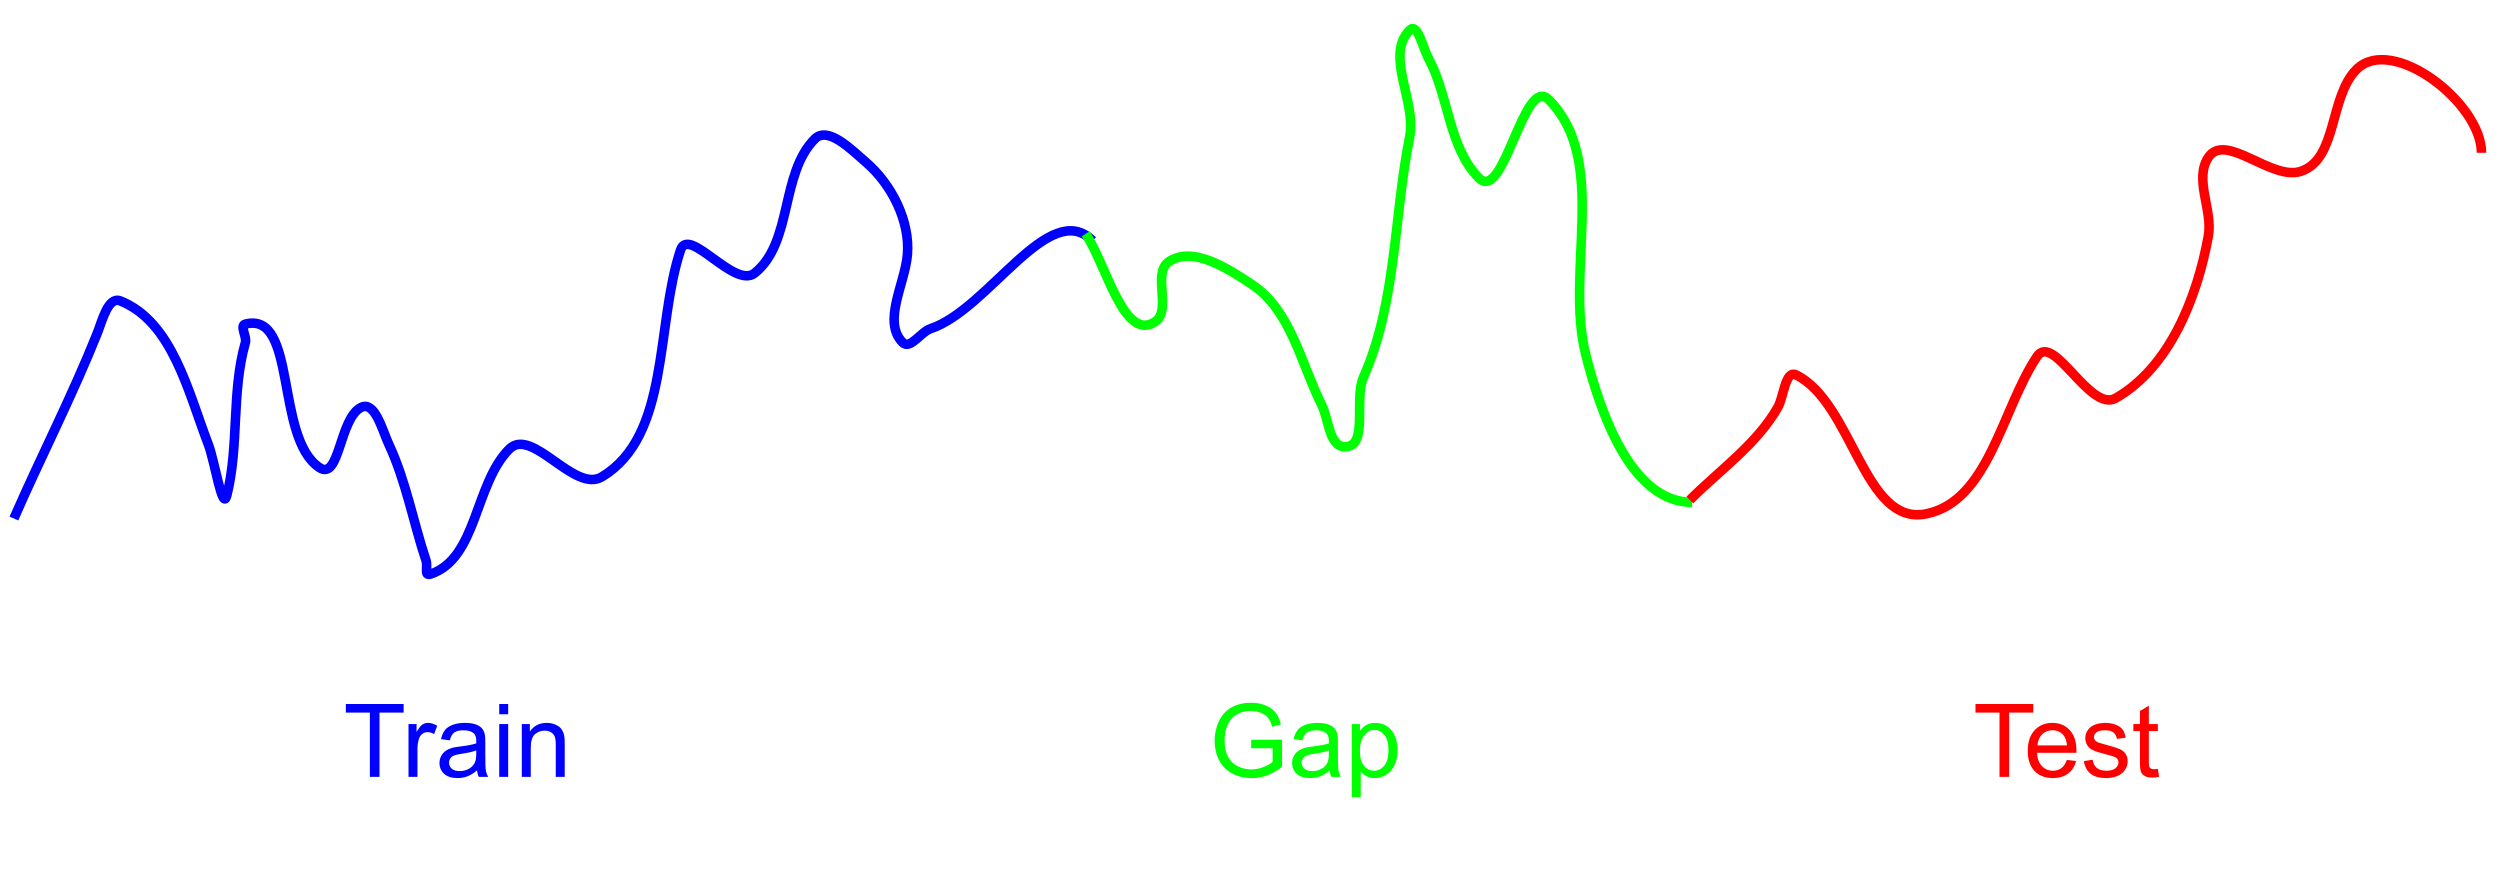
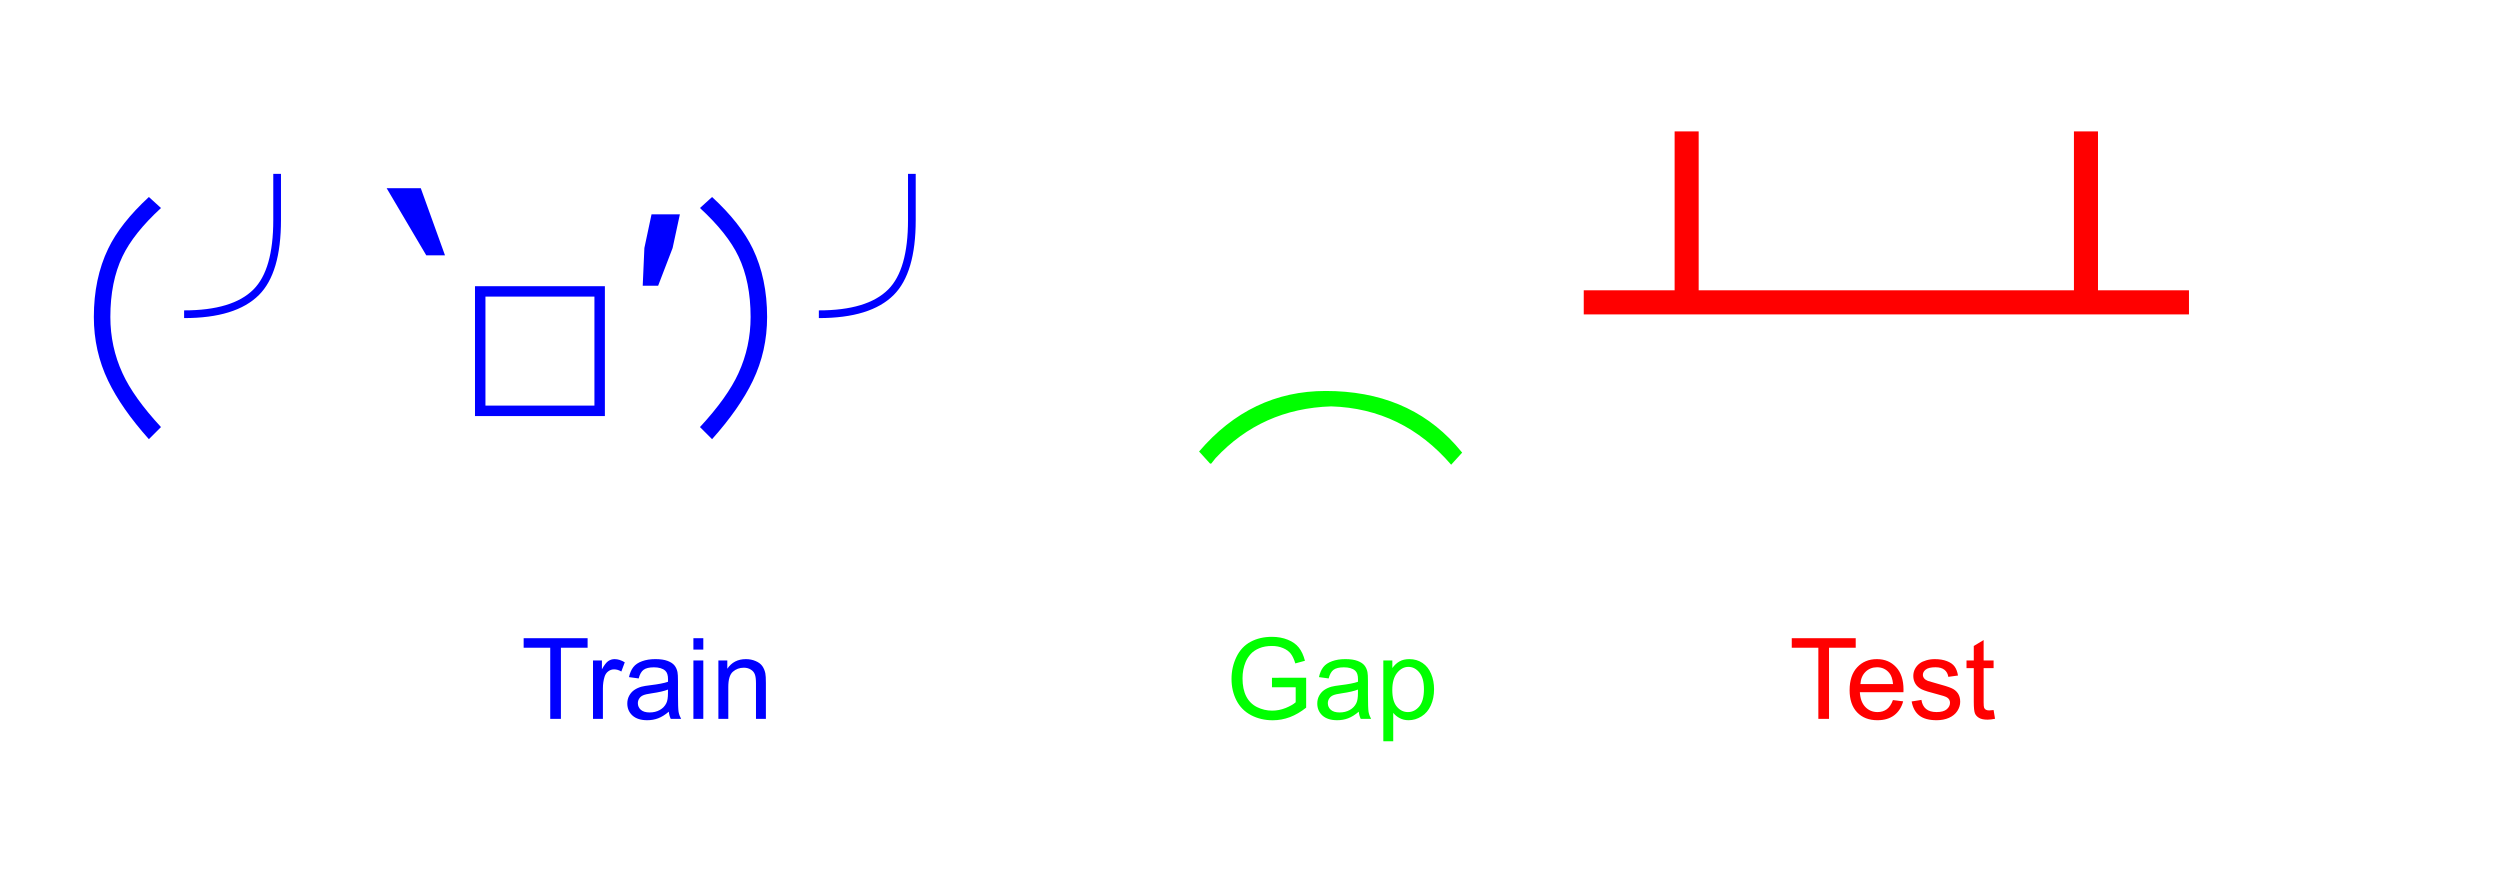
- <svg xmlns="http://www.w3.org/2000/svg" version="1.1" viewBox="0.0 0.0 785.454 279.273" fill="none" stroke="none" stroke-linecap="square" stroke-miterlimit="10">
+ <svg xmlns="http://www.w3.org/2000/svg" version="1.1" viewBox="0.0 0.0 709.717 248.759" fill="none" stroke="none" stroke-linecap="square" stroke-miterlimit="10">
  <clipPath id="p.0">
-     <path d="m0 0l785.454 0l0 279.273l-785.454 0l0 -279.273z" clip-rule="nonzero" />
+     <path d="m0 0l709.717 0l0 248.759l-709.717 0l0 -248.759z" clip-rule="nonzero" />
  </clipPath>
  <g clip-path="url(#p.0)">
-     <path fill="#000000" fill-opacity="0.0" d="m0 0l785.454 0l0 279.273l-785.454 0z" fill-rule="evenodd" />
-     <path fill="#000000" fill-opacity="0.0" d="m4.365 162.909c8.524 -19.484 18.283 -38.435 26.181 -58.181c1.549 -3.872 3.4 -11.73 7.273 -10.181c16.368 6.545 21.307 28.636 27.635 45.089c2.037 5.297 4.443 21.506 5.819 16.0c3.907 -15.636 1.389 -32.504 5.819 -48.0c0.533 -1.864 -1.881 -5.346 0 -5.816c16.409 -4.102 9.2 35.707 23.273 45.089c6.378 4.252 6.232 -15.482 13.089 -18.908c4.337 -2.167 6.677 7.242 8.727 11.635c5.382 11.533 7.615 24.29 11.638 36.365c0.727 2.182 -0.728 5.092 1.454 4.365c14.676 -4.891 13.788 -28.334 24.727 -39.273c7.159 -7.159 20.411 13.937 29.092 8.727c21.562 -12.94 16.775 -47.417 24.727 -71.273c2.57 -7.711 16.927 12.351 23.273 7.273c12.032 -9.627 8.017 -31.283 18.908 -42.184c4.141 -4.144 11.552 3.46 16.0 7.273c8.074 6.921 13.976 18.495 13.092 29.092c-0.767 9.193 -7.982 21.115 -1.457 27.635c2.301 2.299 5.643 -3.334 8.73 -4.362c18.319 -6.103 37.255 -41.291 50.908 -27.638" fill-rule="evenodd" />
-     <path stroke="#0000ff" stroke-width="3.0" stroke-linejoin="round" stroke-linecap="butt" d="m4.365 162.909c8.524 -19.484 18.283 -38.435 26.181 -58.181c1.549 -3.872 3.4 -11.73 7.273 -10.181c16.368 6.545 21.307 28.636 27.635 45.089c2.037 5.297 4.443 21.506 5.819 16.0c3.907 -15.636 1.389 -32.504 5.819 -48.0c0.533 -1.864 -1.881 -5.346 0 -5.816c16.409 -4.102 9.2 35.707 23.273 45.089c6.378 4.252 6.232 -15.482 13.089 -18.908c4.337 -2.167 6.677 7.242 8.727 11.635c5.382 11.533 7.615 24.29 11.638 36.365c0.727 2.182 -0.728 5.092 1.454 4.365c14.676 -4.891 13.788 -28.334 24.727 -39.273c7.159 -7.159 20.411 13.937 29.092 8.727c21.562 -12.94 16.775 -47.417 24.727 -71.273c2.57 -7.711 16.927 12.351 23.273 7.273c12.032 -9.627 8.017 -31.283 18.908 -42.184c4.141 -4.144 11.552 3.46 16.0 7.273c8.074 6.921 13.976 18.495 13.092 29.092c-0.767 9.193 -7.982 21.115 -1.457 27.635c2.301 2.299 5.643 -3.334 8.73 -4.362c18.319 -6.103 37.255 -41.291 50.908 -27.638" fill-rule="evenodd" />
-     <path fill="#000000" fill-opacity="0.0" d="m341.092 73.453c6.508 9.768 12.049 34.146 21.816 27.638c5.384 -3.587 -1.016 -15.32 4.365 -18.911c7.534 -5.027 18.645 2.249 26.181 7.273c12.11 8.073 15.312 24.801 21.819 37.819c2.232 4.465 2.281 13.092 7.273 13.092c7.527 0 2.762 -14.941 5.819 -21.819c10.428 -23.461 9.51 -50.462 14.543 -75.638c2.186 -10.935 -7.885 -25.569 0 -33.454c2.472 -2.472 4.145 5.658 5.819 8.727c6.554 12.017 6.321 28.14 16.0 37.819c7.773 7.773 14.045 -32.498 21.819 -24.727c19.058 19.051 5.1 53.857 11.635 80.0c4.634 18.537 14.347 46.546 33.454 46.546" fill-rule="evenodd" />
-     <path stroke="#00ff00" stroke-width="3.0" stroke-linejoin="round" stroke-linecap="butt" d="m341.092 73.453c6.508 9.768 12.049 34.146 21.816 27.638c5.384 -3.587 -1.016 -15.32 4.365 -18.911c7.534 -5.027 18.645 2.249 26.181 7.273c12.11 8.073 15.312 24.801 21.819 37.819c2.232 4.465 2.281 13.092 7.273 13.092c7.527 0 2.762 -14.941 5.819 -21.819c10.428 -23.461 9.51 -50.462 14.543 -75.638c2.186 -10.935 -7.885 -25.569 0 -33.454c2.472 -2.472 4.145 5.658 5.819 8.727c6.554 12.017 6.321 28.14 16.0 37.819c7.773 7.773 14.045 -32.498 21.819 -24.727c19.058 19.051 5.1 53.857 11.635 80.0c4.634 18.537 14.347 46.546 33.454 46.546" fill-rule="evenodd" />
-     <path fill="#000000" fill-opacity="0.0" d="m530.908 157.093c9.458 -9.458 21.002 -17.478 27.638 -29.092c1.939 -3.394 2.322 -11.929 5.819 -10.181c17.797 8.895 21.217 47.536 40.727 43.635c19.786 -3.956 23.716 -32.665 34.908 -49.454c5.173 -7.76 16.63 17.72 24.727 13.092c16.969 -9.699 25.594 -31.681 29.092 -50.911c1.475 -8.109 -4.57 -17.868 0 -24.727c5.437 -8.16 19.787 7.464 29.089 4.365c11.528 -3.84 8.865 -23.408 17.457 -32c11.125 -11.125 39.27 10.449 39.27 26.181" fill-rule="evenodd" />
-     <path stroke="#ff0000" stroke-width="3.0" stroke-linejoin="round" stroke-linecap="butt" d="m530.908 157.093c9.458 -9.458 21.002 -17.478 27.638 -29.092c1.939 -3.394 2.322 -11.929 5.819 -10.181c17.797 8.895 21.217 47.536 40.727 43.635c19.786 -3.956 23.716 -32.665 34.908 -49.454c5.173 -7.76 16.63 17.72 24.727 13.092c16.969 -9.699 25.594 -31.681 29.092 -50.911c1.475 -8.109 -4.57 -17.868 0 -24.727c5.437 -8.16 19.787 7.464 29.089 4.365c11.528 -3.84 8.865 -23.408 17.457 -32c11.125 -11.125 39.27 10.449 39.27 26.181" fill-rule="evenodd" />
-     <path fill="#000000" fill-opacity="0.0" d="m98.908 204.365l130.898 0l0 54.299l-130.898 0z" fill-rule="evenodd" />
-     <path fill="#0000ff" d="m116.205 244.085l0 -20.203l-7.547 0l0 -2.703l18.156 0l0 2.703l-7.578 0l0 20.203l-3.031 0zm12.141 0l0 -16.594l2.531 0l0 2.516q0.969 -1.766 1.781 -2.328q0.828 -0.562 1.812 -0.562q1.422 0 2.891 0.906l-0.969 2.609q-1.031 -0.609 -2.062 -0.609q-0.922 0 -1.656 0.562q-0.734 0.547 -1.047 1.531q-0.469 1.5 -0.469 3.281l0 8.688l-2.812 0zm21.516 -2.047q-1.562 1.328 -3.016 1.875q-1.438 0.547 -3.094 0.547q-2.734 0 -4.203 -1.328q-1.469 -1.344 -1.469 -3.422q0 -1.219 0.547 -2.219q0.562 -1.016 1.453 -1.625q0.906 -0.609 2.031 -0.922q0.828 -0.219 2.5 -0.422q3.406 -0.406 5.016 -0.969q0.016 -0.578 0.016 -0.734q0 -1.719 -0.797 -2.422q-1.078 -0.953 -3.203 -0.953q-1.984 0 -2.938 0.703q-0.938 0.688 -1.391 2.453l-2.75 -0.375q0.375 -1.766 1.234 -2.844q0.859 -1.094 2.484 -1.672q1.625 -0.594 3.766 -0.594q2.125 0 3.453 0.5q1.328 0.5 1.953 1.266q0.625 0.75 0.875 1.906q0.141 0.719 0.141 2.594l0 3.75q0 3.922 0.172 4.969q0.188 1.031 0.719 1.984l-2.938 0q-0.438 -0.875 -0.562 -2.047zm-0.234 -6.281q-1.531 0.625 -4.594 1.062q-1.734 0.25 -2.453 0.562q-0.719 0.312 -1.109 0.922q-0.391 0.594 -0.391 1.328q0 1.125 0.844 1.875q0.859 0.75 2.5 0.75q1.625 0 2.891 -0.703q1.266 -0.719 1.859 -1.953q0.453 -0.953 0.453 -2.812l0 -1.031zm7.219 -11.344l0 -3.234l2.812 0l0 3.234l-2.812 0zm0 19.672l0 -16.594l2.812 0l0 16.594l-2.812 0zm7.094 0l0 -16.594l2.531 0l0 2.359q1.828 -2.734 5.281 -2.734q1.5 0 2.75 0.547q1.266 0.531 1.891 1.406q0.625 0.875 0.875 2.078q0.156 0.781 0.156 2.734l0 10.203l-2.812 0l0 -10.094q0 -1.719 -0.328 -2.562q-0.328 -0.859 -1.172 -1.359q-0.828 -0.516 -1.953 -0.516q-1.797 0 -3.109 1.141q-1.297 1.141 -1.297 4.328l0 9.062l-2.812 0z" fill-rule="nonzero" />
-     <path fill="#000000" fill-opacity="0.0" d="m610.908 204.365l130.898 0l0 54.299l-130.898 0z" fill-rule="evenodd" />
-     <path fill="#ff0000" d="m628.205 244.085l0 -20.203l-7.547 0l0 -2.703l18.156 0l0 2.703l-7.578 0l0 20.203l-3.031 0zm21.172 -5.344l2.906 0.359q-0.688 2.547 -2.547 3.953q-1.859 1.406 -4.75 1.406q-3.641 0 -5.781 -2.234q-2.125 -2.25 -2.125 -6.297q0 -4.188 2.156 -6.5q2.156 -2.312 5.594 -2.312q3.328 0 5.438 2.266q2.109 2.266 2.109 6.375q0 0.25 -0.016 0.75l-12.375 0q0.156 2.734 1.547 4.188q1.391 1.453 3.469 1.453q1.547 0 2.641 -0.812q1.094 -0.812 1.734 -2.594zm-9.234 -4.547l9.266 0q-0.188 -2.094 -1.062 -3.141q-1.344 -1.625 -3.484 -1.625q-1.938 0 -3.266 1.297q-1.312 1.297 -1.453 3.469zm14.547 4.938l2.781 -0.438q0.234 1.672 1.297 2.562q1.078 0.891 3.0 0.891q1.938 0 2.875 -0.781q0.938 -0.797 0.938 -1.859q0 -0.953 -0.828 -1.5q-0.578 -0.375 -2.875 -0.953q-3.094 -0.781 -4.297 -1.344q-1.188 -0.578 -1.812 -1.578q-0.609 -1.016 -0.609 -2.234q0 -1.109 0.5 -2.047q0.516 -0.953 1.391 -1.578q0.656 -0.484 1.781 -0.812q1.141 -0.344 2.438 -0.344q1.953 0 3.422 0.562q1.484 0.562 2.188 1.531q0.703 0.953 0.969 2.562l-2.75 0.375q-0.188 -1.281 -1.094 -2.0q-0.891 -0.719 -2.531 -0.719q-1.938 0 -2.766 0.641q-0.828 0.641 -0.828 1.5q0 0.547 0.344 0.984q0.344 0.453 1.078 0.75q0.422 0.156 2.484 0.719q2.984 0.797 4.156 1.312q1.188 0.5 1.859 1.469q0.672 0.969 0.672 2.406q0 1.406 -0.828 2.656q-0.812 1.234 -2.359 1.922q-1.547 0.672 -3.5 0.672q-3.234 0 -4.938 -1.344q-1.688 -1.344 -2.156 -3.984zm23.266 2.438l0.406 2.484q-1.188 0.25 -2.125 0.25q-1.531 0 -2.375 -0.484q-0.844 -0.484 -1.188 -1.266q-0.344 -0.797 -0.344 -3.328l0 -9.547l-2.062 0l0 -2.188l2.062 0l0 -4.109l2.797 -1.688l0 5.797l2.828 0l0 2.188l-2.828 0l0 9.703q0 1.203 0.141 1.547q0.156 0.344 0.484 0.547q0.344 0.203 0.969 0.203q0.469 0 1.234 -0.109z" fill-rule="nonzero" />
-     <path fill="#000000" fill-opacity="0.0" d="m370.908 204.365l130.898 0l0 54.299l-130.898 0z" fill-rule="evenodd" />
-     <path fill="#00ff00" d="m393.096 235.1l0 -2.688l9.703 -0.016l0 8.5q-2.234 1.781 -4.609 2.688q-2.375 0.891 -4.875 0.891q-3.375 0 -6.141 -1.438q-2.75 -1.453 -4.156 -4.188q-1.406 -2.734 -1.406 -6.109q0 -3.344 1.391 -6.234q1.406 -2.906 4.031 -4.312q2.625 -1.406 6.047 -1.406q2.484 0 4.484 0.812q2.016 0.797 3.156 2.234q1.141 1.438 1.734 3.75l-2.734 0.75q-0.516 -1.75 -1.281 -2.75q-0.766 -1.0 -2.188 -1.594q-1.422 -0.609 -3.156 -0.609q-2.078 0 -3.594 0.641q-1.516 0.625 -2.453 1.656q-0.922 1.031 -1.438 2.266q-0.875 2.125 -0.875 4.609q0 3.062 1.047 5.125q1.062 2.062 3.078 3.062q2.016 1.0 4.281 1.0q1.969 0 3.844 -0.75q1.875 -0.766 2.844 -1.625l0 -4.266l-6.734 0zm24.641 6.938q-1.562 1.328 -3.016 1.875q-1.438 0.547 -3.094 0.547q-2.734 0 -4.203 -1.328q-1.469 -1.344 -1.469 -3.422q0 -1.219 0.547 -2.219q0.562 -1.016 1.453 -1.625q0.906 -0.609 2.031 -0.922q0.828 -0.219 2.5 -0.422q3.406 -0.406 5.016 -0.969q0.016 -0.578 0.016 -0.734q0 -1.719 -0.797 -2.422q-1.078 -0.953 -3.203 -0.953q-1.984 0 -2.938 0.703q-0.938 0.688 -1.391 2.453l-2.75 -0.375q0.375 -1.766 1.234 -2.844q0.859 -1.094 2.484 -1.672q1.625 -0.594 3.766 -0.594q2.125 0 3.453 0.5q1.328 0.5 1.953 1.266q0.625 0.75 0.875 1.906q0.141 0.719 0.141 2.594l0 3.75q0 3.922 0.172 4.969q0.188 1.031 0.719 1.984l-2.938 0q-0.438 -0.875 -0.562 -2.047zm-0.234 -6.281q-1.531 0.625 -4.594 1.062q-1.734 0.25 -2.453 0.562q-0.719 0.312 -1.109 0.922q-0.391 0.594 -0.391 1.328q0 1.125 0.844 1.875q0.859 0.75 2.5 0.75q1.625 0 2.891 -0.703q1.266 -0.719 1.859 -1.953q0.453 -0.953 0.453 -2.812l0 -1.031zm7.203 14.688l0 -22.953l2.562 0l0 2.156q0.906 -1.266 2.047 -1.891q1.141 -0.641 2.766 -0.641q2.125 0 3.75 1.094q1.625 1.094 2.453 3.094q0.828 1.984 0.828 4.359q0 2.547 -0.922 4.594q-0.906 2.031 -2.656 3.125q-1.734 1.078 -3.656 1.078q-1.406 0 -2.531 -0.594q-1.109 -0.594 -1.828 -1.5l0 8.078l-2.812 0zm2.547 -14.562q0 3.203 1.297 4.734q1.297 1.531 3.141 1.531q1.875 0 3.203 -1.578q1.344 -1.594 1.344 -4.922q0 -3.172 -1.312 -4.75q-1.297 -1.578 -3.109 -1.578q-1.797 0 -3.188 1.688q-1.375 1.672 -1.375 4.875z" fill-rule="nonzero" />
+     <path fill="#000000" fill-opacity="0.0" d="m0 0l709.717 0l0 248.759l-709.717 0z" fill-rule="evenodd" />
+     <path fill="#000000" fill-opacity="0.0" d="m138.908 164.365l130.898 0l0 54.299l-130.898 0z" fill-rule="evenodd" />
+     <path fill="#0000ff" d="m156.205 204.085l0 -20.203l-7.547 0l0 -2.703l18.156 0l0 2.703l-7.578 0l0 20.203l-3.031 0zm12.141 0l0 -16.594l2.531 0l0 2.516q0.969 -1.766 1.781 -2.328q0.828 -0.562 1.812 -0.562q1.422 0 2.891 0.906l-0.969 2.609q-1.031 -0.609 -2.062 -0.609q-0.922 0 -1.656 0.562q-0.734 0.547 -1.047 1.531q-0.469 1.5 -0.469 3.281l0 8.688l-2.812 0zm21.516 -2.047q-1.562 1.328 -3.016 1.875q-1.438 0.547 -3.094 0.547q-2.734 0 -4.203 -1.328q-1.469 -1.344 -1.469 -3.422q0 -1.219 0.547 -2.219q0.562 -1.016 1.453 -1.625q0.906 -0.609 2.031 -0.922q0.828 -0.219 2.5 -0.422q3.406 -0.406 5.016 -0.969q0.016 -0.578 0.016 -0.734q0 -1.719 -0.797 -2.422q-1.078 -0.953 -3.203 -0.953q-1.984 0 -2.938 0.703q-0.938 0.688 -1.391 2.453l-2.75 -0.375q0.375 -1.766 1.234 -2.844q0.859 -1.094 2.484 -1.672q1.625 -0.594 3.766 -0.594q2.125 0 3.453 0.5q1.328 0.5 1.953 1.266q0.625 0.75 0.875 1.906q0.141 0.719 0.141 2.594l0 3.75q0 3.922 0.172 4.969q0.188 1.031 0.719 1.984l-2.938 0q-0.438 -0.875 -0.562 -2.047zm-0.234 -6.281q-1.531 0.625 -4.594 1.062q-1.734 0.25 -2.453 0.562q-0.719 0.312 -1.109 0.922q-0.391 0.594 -0.391 1.328q0 1.125 0.844 1.875q0.859 0.75 2.5 0.75q1.625 0 2.891 -0.703q1.266 -0.719 1.859 -1.953q0.453 -0.953 0.453 -2.812l0 -1.031zm7.219 -11.344l0 -3.234l2.812 0l0 3.234l-2.812 0zm0 19.672l0 -16.594l2.812 0l0 16.594l-2.812 0zm7.094 0l0 -16.594l2.531 0l0 2.359q1.828 -2.734 5.281 -2.734q1.5 0 2.75 0.547q1.266 0.531 1.891 1.406q0.625 0.875 0.875 2.078q0.156 0.781 0.156 2.734l0 10.203l-2.812 0l0 -10.094q0 -1.719 -0.328 -2.562q-0.328 -0.859 -1.172 -1.359q-0.828 -0.516 -1.953 -0.516q-1.797 0 -3.109 1.141q-1.297 1.141 -1.297 4.328l0 9.062l-2.812 0z" fill-rule="nonzero" />
+     <path fill="#000000" fill-opacity="0.0" d="m498.908 164.365l130.898 0l0 54.299l-130.898 0z" fill-rule="evenodd" />
+     <path fill="#ff0000" d="m516.205 204.085l0 -20.203l-7.547 0l0 -2.703l18.156 0l0 2.703l-7.578 0l0 20.203l-3.031 0zm21.172 -5.344l2.906 0.359q-0.688 2.547 -2.547 3.953q-1.859 1.406 -4.75 1.406q-3.641 0 -5.781 -2.234q-2.125 -2.25 -2.125 -6.297q0 -4.188 2.156 -6.5q2.156 -2.312 5.594 -2.312q3.328 0 5.438 2.266q2.109 2.266 2.109 6.375q0 0.25 -0.016 0.75l-12.375 0q0.156 2.734 1.547 4.188q1.391 1.453 3.469 1.453q1.547 0 2.641 -0.812q1.094 -0.812 1.734 -2.594zm-9.234 -4.547l9.266 0q-0.188 -2.094 -1.062 -3.141q-1.344 -1.625 -3.484 -1.625q-1.938 0 -3.266 1.297q-1.312 1.297 -1.453 3.469zm14.547 4.938l2.781 -0.438q0.234 1.672 1.297 2.562q1.078 0.891 3.0 0.891q1.938 0 2.875 -0.781q0.938 -0.797 0.938 -1.859q0 -0.953 -0.828 -1.5q-0.578 -0.375 -2.875 -0.953q-3.094 -0.781 -4.297 -1.344q-1.188 -0.578 -1.812 -1.578q-0.609 -1.016 -0.609 -2.234q0 -1.109 0.5 -2.047q0.516 -0.953 1.391 -1.578q0.656 -0.484 1.781 -0.812q1.141 -0.344 2.438 -0.344q1.953 0 3.422 0.562q1.484 0.562 2.188 1.531q0.703 0.953 0.969 2.562l-2.75 0.375q-0.188 -1.281 -1.094 -2.0q-0.891 -0.719 -2.531 -0.719q-1.938 0 -2.766 0.641q-0.828 0.641 -0.828 1.5q0 0.547 0.344 0.984q0.344 0.453 1.078 0.75q0.422 0.156 2.484 0.719q2.984 0.797 4.156 1.312q1.188 0.5 1.859 1.469q0.672 0.969 0.672 2.406q0 1.406 -0.828 2.656q-0.812 1.234 -2.359 1.922q-1.547 0.672 -3.5 0.672q-3.234 0 -4.938 -1.344q-1.688 -1.344 -2.156 -3.984zm23.266 2.438l0.406 2.484q-1.188 0.25 -2.125 0.25q-1.531 0 -2.375 -0.484q-0.844 -0.484 -1.188 -1.266q-0.344 -0.797 -0.344 -3.328l0 -9.547l-2.062 0l0 -2.188l2.062 0l0 -4.109l2.797 -1.688l0 5.797l2.828 0l0 2.188l-2.828 0l0 9.703q0 1.203 0.141 1.547q0.156 0.344 0.484 0.547q0.344 0.203 0.969 0.203q0.469 0 1.234 -0.109z" fill-rule="nonzero" />
+     <path fill="#000000" fill-opacity="0.0" d="m338.908 164.365l130.898 0l0 54.299l-130.898 0z" fill-rule="evenodd" />
+     <path fill="#00ff00" d="m361.096 195.1l0 -2.688l9.703 -0.016l0 8.5q-2.234 1.781 -4.609 2.688q-2.375 0.891 -4.875 0.891q-3.375 0 -6.141 -1.438q-2.75 -1.453 -4.156 -4.188q-1.406 -2.734 -1.406 -6.109q0 -3.344 1.391 -6.234q1.406 -2.906 4.031 -4.312q2.625 -1.406 6.047 -1.406q2.484 0 4.484 0.812q2.016 0.797 3.156 2.234q1.141 1.438 1.734 3.75l-2.734 0.75q-0.516 -1.75 -1.281 -2.75q-0.766 -1.0 -2.188 -1.594q-1.422 -0.609 -3.156 -0.609q-2.078 0 -3.594 0.641q-1.516 0.625 -2.453 1.656q-0.922 1.031 -1.438 2.266q-0.875 2.125 -0.875 4.609q0 3.062 1.047 5.125q1.062 2.062 3.078 3.062q2.016 1.0 4.281 1.0q1.969 0 3.844 -0.75q1.875 -0.766 2.844 -1.625l0 -4.266l-6.734 0zm24.641 6.938q-1.562 1.328 -3.016 1.875q-1.438 0.547 -3.094 0.547q-2.734 0 -4.203 -1.328q-1.469 -1.344 -1.469 -3.422q0 -1.219 0.547 -2.219q0.562 -1.016 1.453 -1.625q0.906 -0.609 2.031 -0.922q0.828 -0.219 2.5 -0.422q3.406 -0.406 5.016 -0.969q0.016 -0.578 0.016 -0.734q0 -1.719 -0.797 -2.422q-1.078 -0.953 -3.203 -0.953q-1.984 0 -2.938 0.703q-0.938 0.688 -1.391 2.453l-2.75 -0.375q0.375 -1.766 1.234 -2.844q0.859 -1.094 2.484 -1.672q1.625 -0.594 3.766 -0.594q2.125 0 3.453 0.5q1.328 0.5 1.953 1.266q0.625 0.75 0.875 1.906q0.141 0.719 0.141 2.594l0 3.75q0 3.922 0.172 4.969q0.188 1.031 0.719 1.984l-2.938 0q-0.438 -0.875 -0.562 -2.047zm-0.234 -6.281q-1.531 0.625 -4.594 1.062q-1.734 0.25 -2.453 0.562q-0.719 0.312 -1.109 0.922q-0.391 0.594 -0.391 1.328q0 1.125 0.844 1.875q0.859 0.75 2.5 0.75q1.625 0 2.891 -0.703q1.266 -0.719 1.859 -1.953q0.453 -0.953 0.453 -2.812l0 -1.031zm7.203 14.688l0 -22.953l2.562 0l0 2.156q0.906 -1.266 2.047 -1.891q1.141 -0.641 2.766 -0.641q2.125 0 3.75 1.094q1.625 1.094 2.453 3.094q0.828 1.984 0.828 4.359q0 2.547 -0.922 4.594q-0.906 2.031 -2.656 3.125q-1.734 1.078 -3.656 1.078q-1.406 0 -2.531 -0.594q-1.109 -0.594 -1.828 -1.5l0 8.078l-2.812 0zm2.547 -14.562q0 3.203 1.297 4.734q1.297 1.531 3.141 1.531q1.875 0 3.203 -1.578q1.344 -1.594 1.344 -4.922q0 -3.172 -1.312 -4.75q-1.297 -1.578 -3.109 -1.578q-1.797 0 -3.188 1.688q-1.375 1.672 -1.375 4.875z" fill-rule="nonzero" />
+     <path fill="#000000" fill-opacity="0.0" d="m3.265 32.315l380.661 0l0 91.402l-380.661 0z" fill-rule="evenodd" />
+     <path fill="#0000ff" d="m30.703 70.615q3.438 -7.188 11.562 -14.688l3.438 3.125q-7.812 7.188 -10.938 13.75q-3.438 7.188 -3.438 17.188q0 8.438 3.438 15.938q3.125 6.875 10.938 15.312l-3.438 3.438q-7.812 -8.75 -11.562 -16.562q-4.062 -8.438 -4.062 -18.125q0 -10.938 4.062 -19.375zm46.875 -21.25l2.188 0l0 13.125q0 15 -6.25 21.25q-6.562 6.562 -21.25 6.562l0 -2.188q13.75 0 19.688 -5.938q5.625 -5.625 5.625 -19.688l0 -13.125zm43.438 23.125l-11.25 -19.063l9.688 0l6.875 19.063l-5.312 0z" fill-rule="nonzero" />
+     <path fill="#0000ff" d="m134.843 81.24l36.875 0l0 36.875l-36.875 0l0 -36.875zm2.969 2.969l0 30.938l30.938 0l0 -30.938l-30.938 0zm44.648 -3.094l0.469 -10.703l2.031 -9.563l8.047 0l-2.062 9.563l-4.109 10.703l-4.375 0z" fill-rule="nonzero" />
+     <path fill="#0000ff" d="m213.71 108.115q-3.75 7.812 -11.562 16.562l-3.438 -3.438q7.812 -8.438 10.938 -15.312q3.438 -7.5 3.438 -15.938q0 -10.0 -3.438 -17.188q-3.125 -6.562 -10.938 -13.75l3.438 -3.125q8.125 7.5 11.562 14.688q4.062 8.438 4.062 19.375q0 9.688 -4.062 18.125zm44.063 -58.75l2.188 0l0 13.125q0 15 -6.25 21.25q-6.562 6.562 -21.25 6.562l0 -2.188q13.75 0 19.688 -5.938q5.625 -5.625 5.625 -19.688l0 -13.125z" fill-rule="nonzero" />
+     <path fill="#000000" fill-opacity="0.0" d="m328.903 48.315l127.307 0l0 91.402l-127.307 0z" fill-rule="evenodd" />
+     <path fill="#00ff00" d="m376.34 110.99q23.125 0 36.875 15.312l1.875 2.188l-3.125 3.438q-13.75 -15.938 -34.062 -16.562q-19.688 0.625 -32.812 14.688l-1.25 1.562l-0.312 0l-3.125 -3.438q14.688 -17.188 35.938 -17.188z" fill-rule="nonzero" />
+     <path fill="#000000" fill-opacity="0.0" d="m441.512 24.315l240.945 0l0 91.402l-240.945 0z" fill-rule="evenodd" />
+     <path fill="#ff0000" d="m508.059 89.256l-58.453 0l0 -6.844l25.797 0l0 -45.109l6.828 0l0 45.109l25.828 0l0 6.844zm56.68 0l-58.453 0l0 -6.844l58.453 0l0 6.844zm56.68 0l-58.453 0l0 -6.844l25.797 0l0 -45.109l6.828 0l0 45.109l25.828 0l0 6.844z" fill-rule="nonzero" />
  </g>
</svg>
